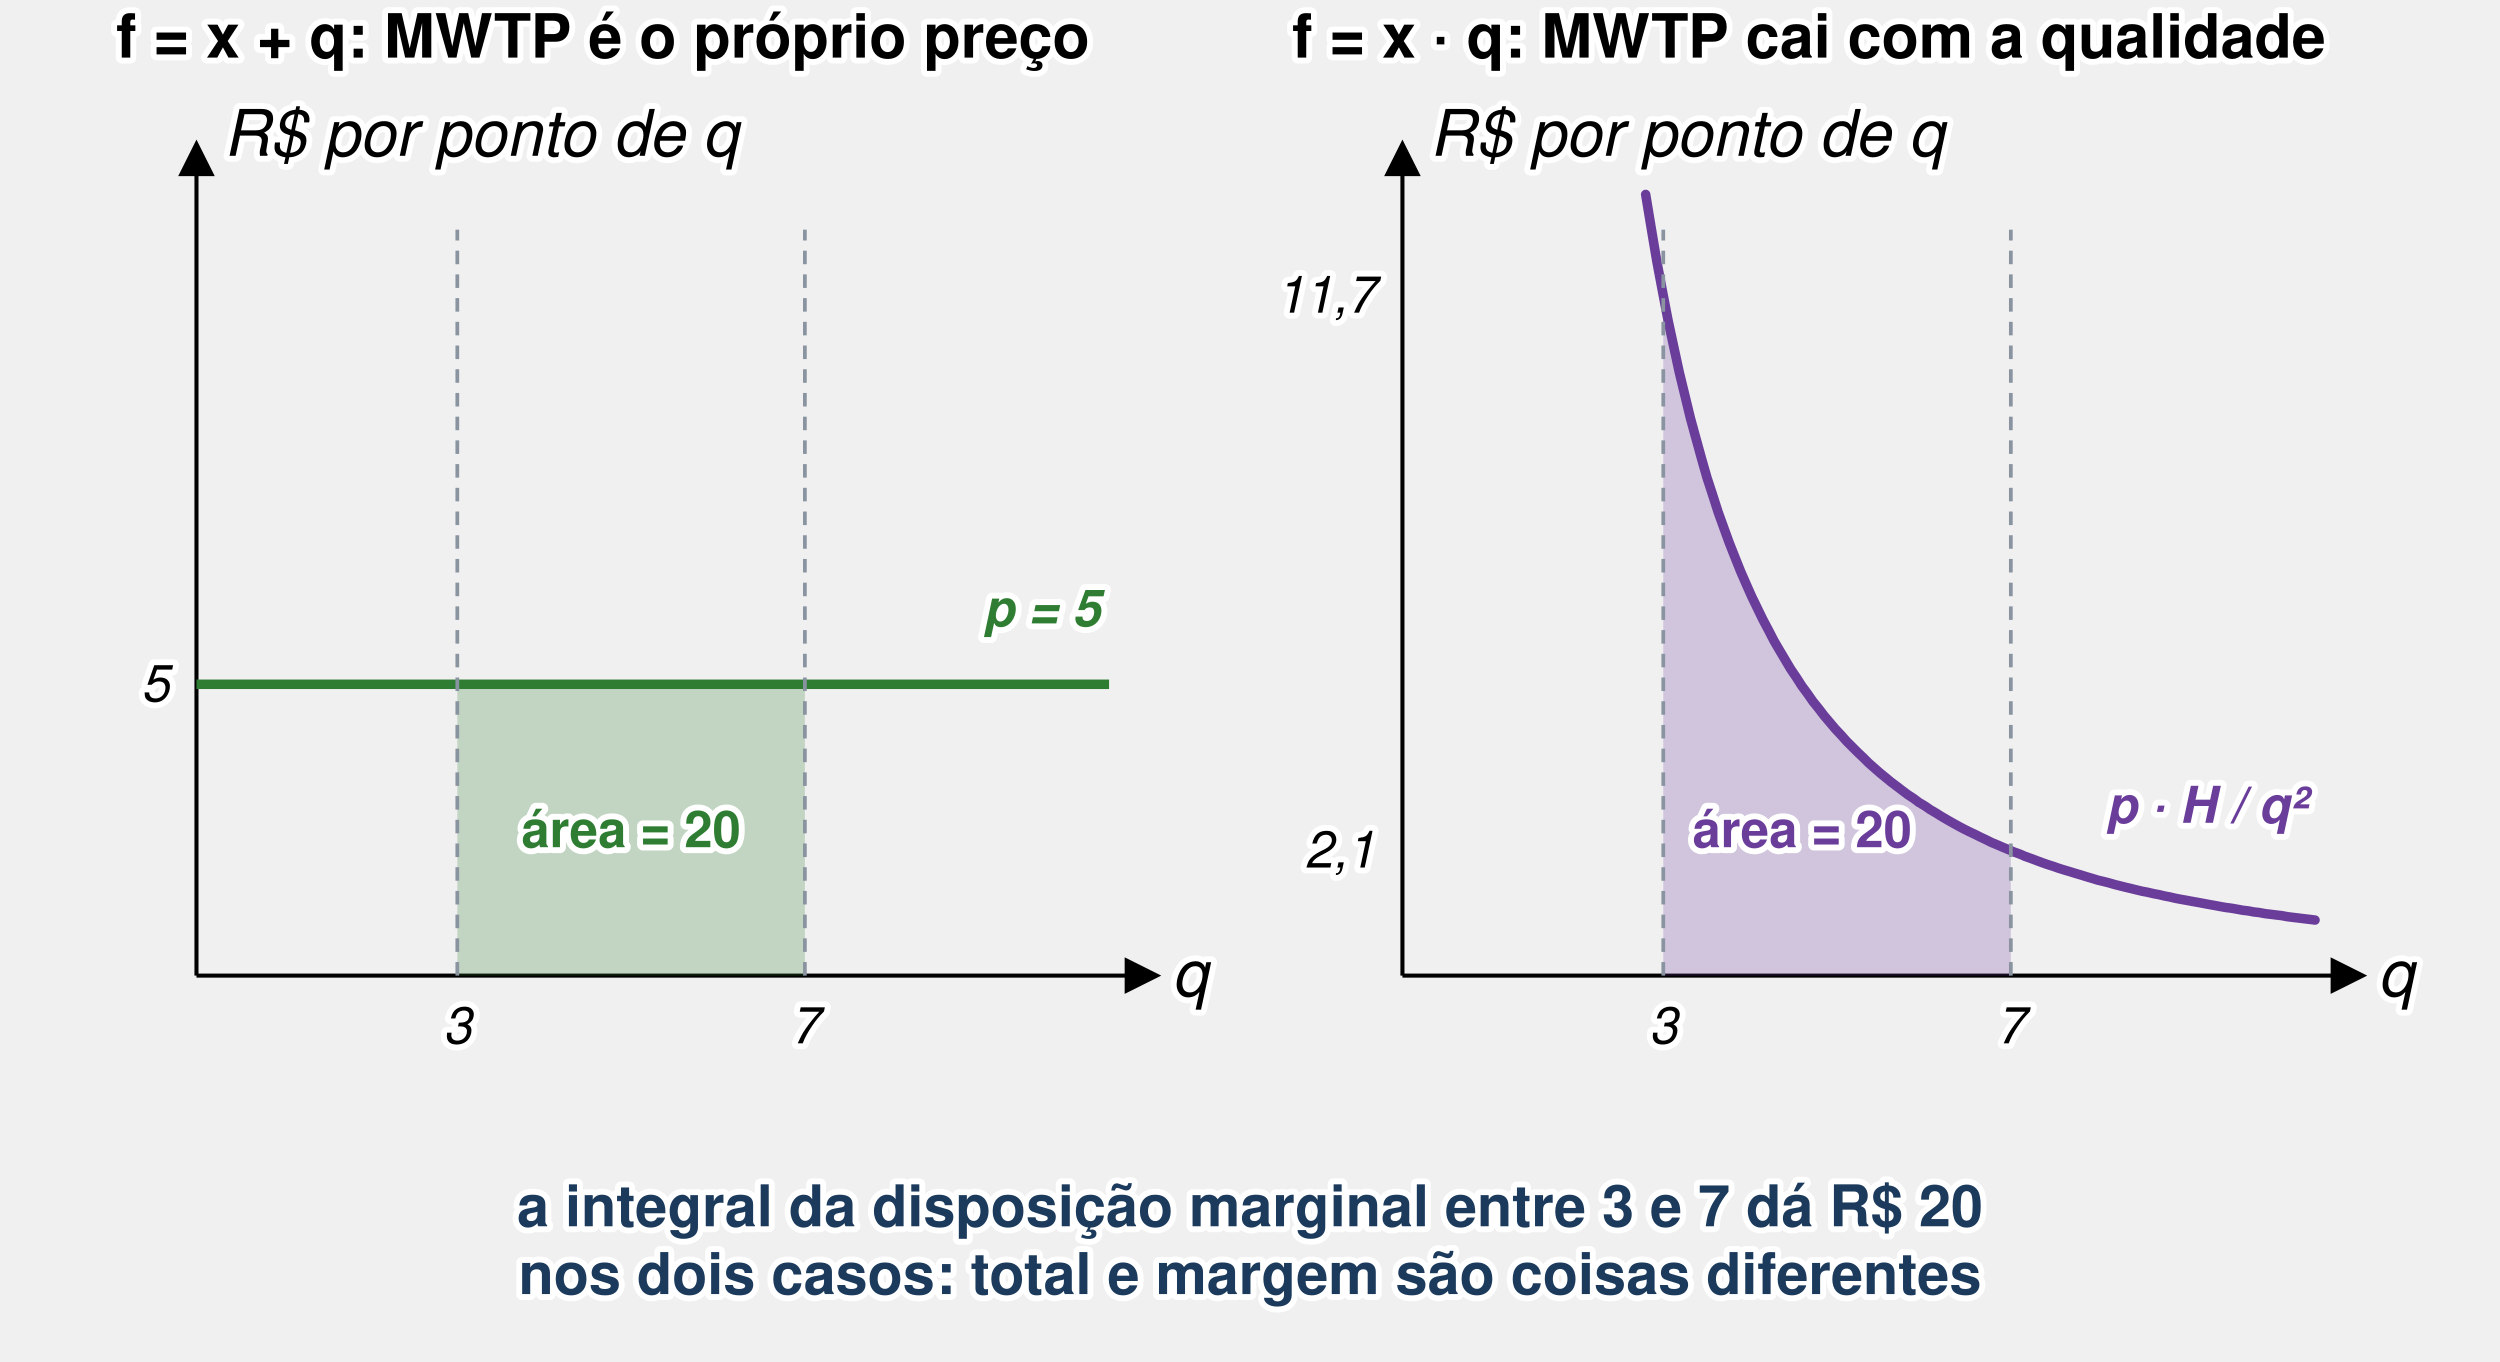
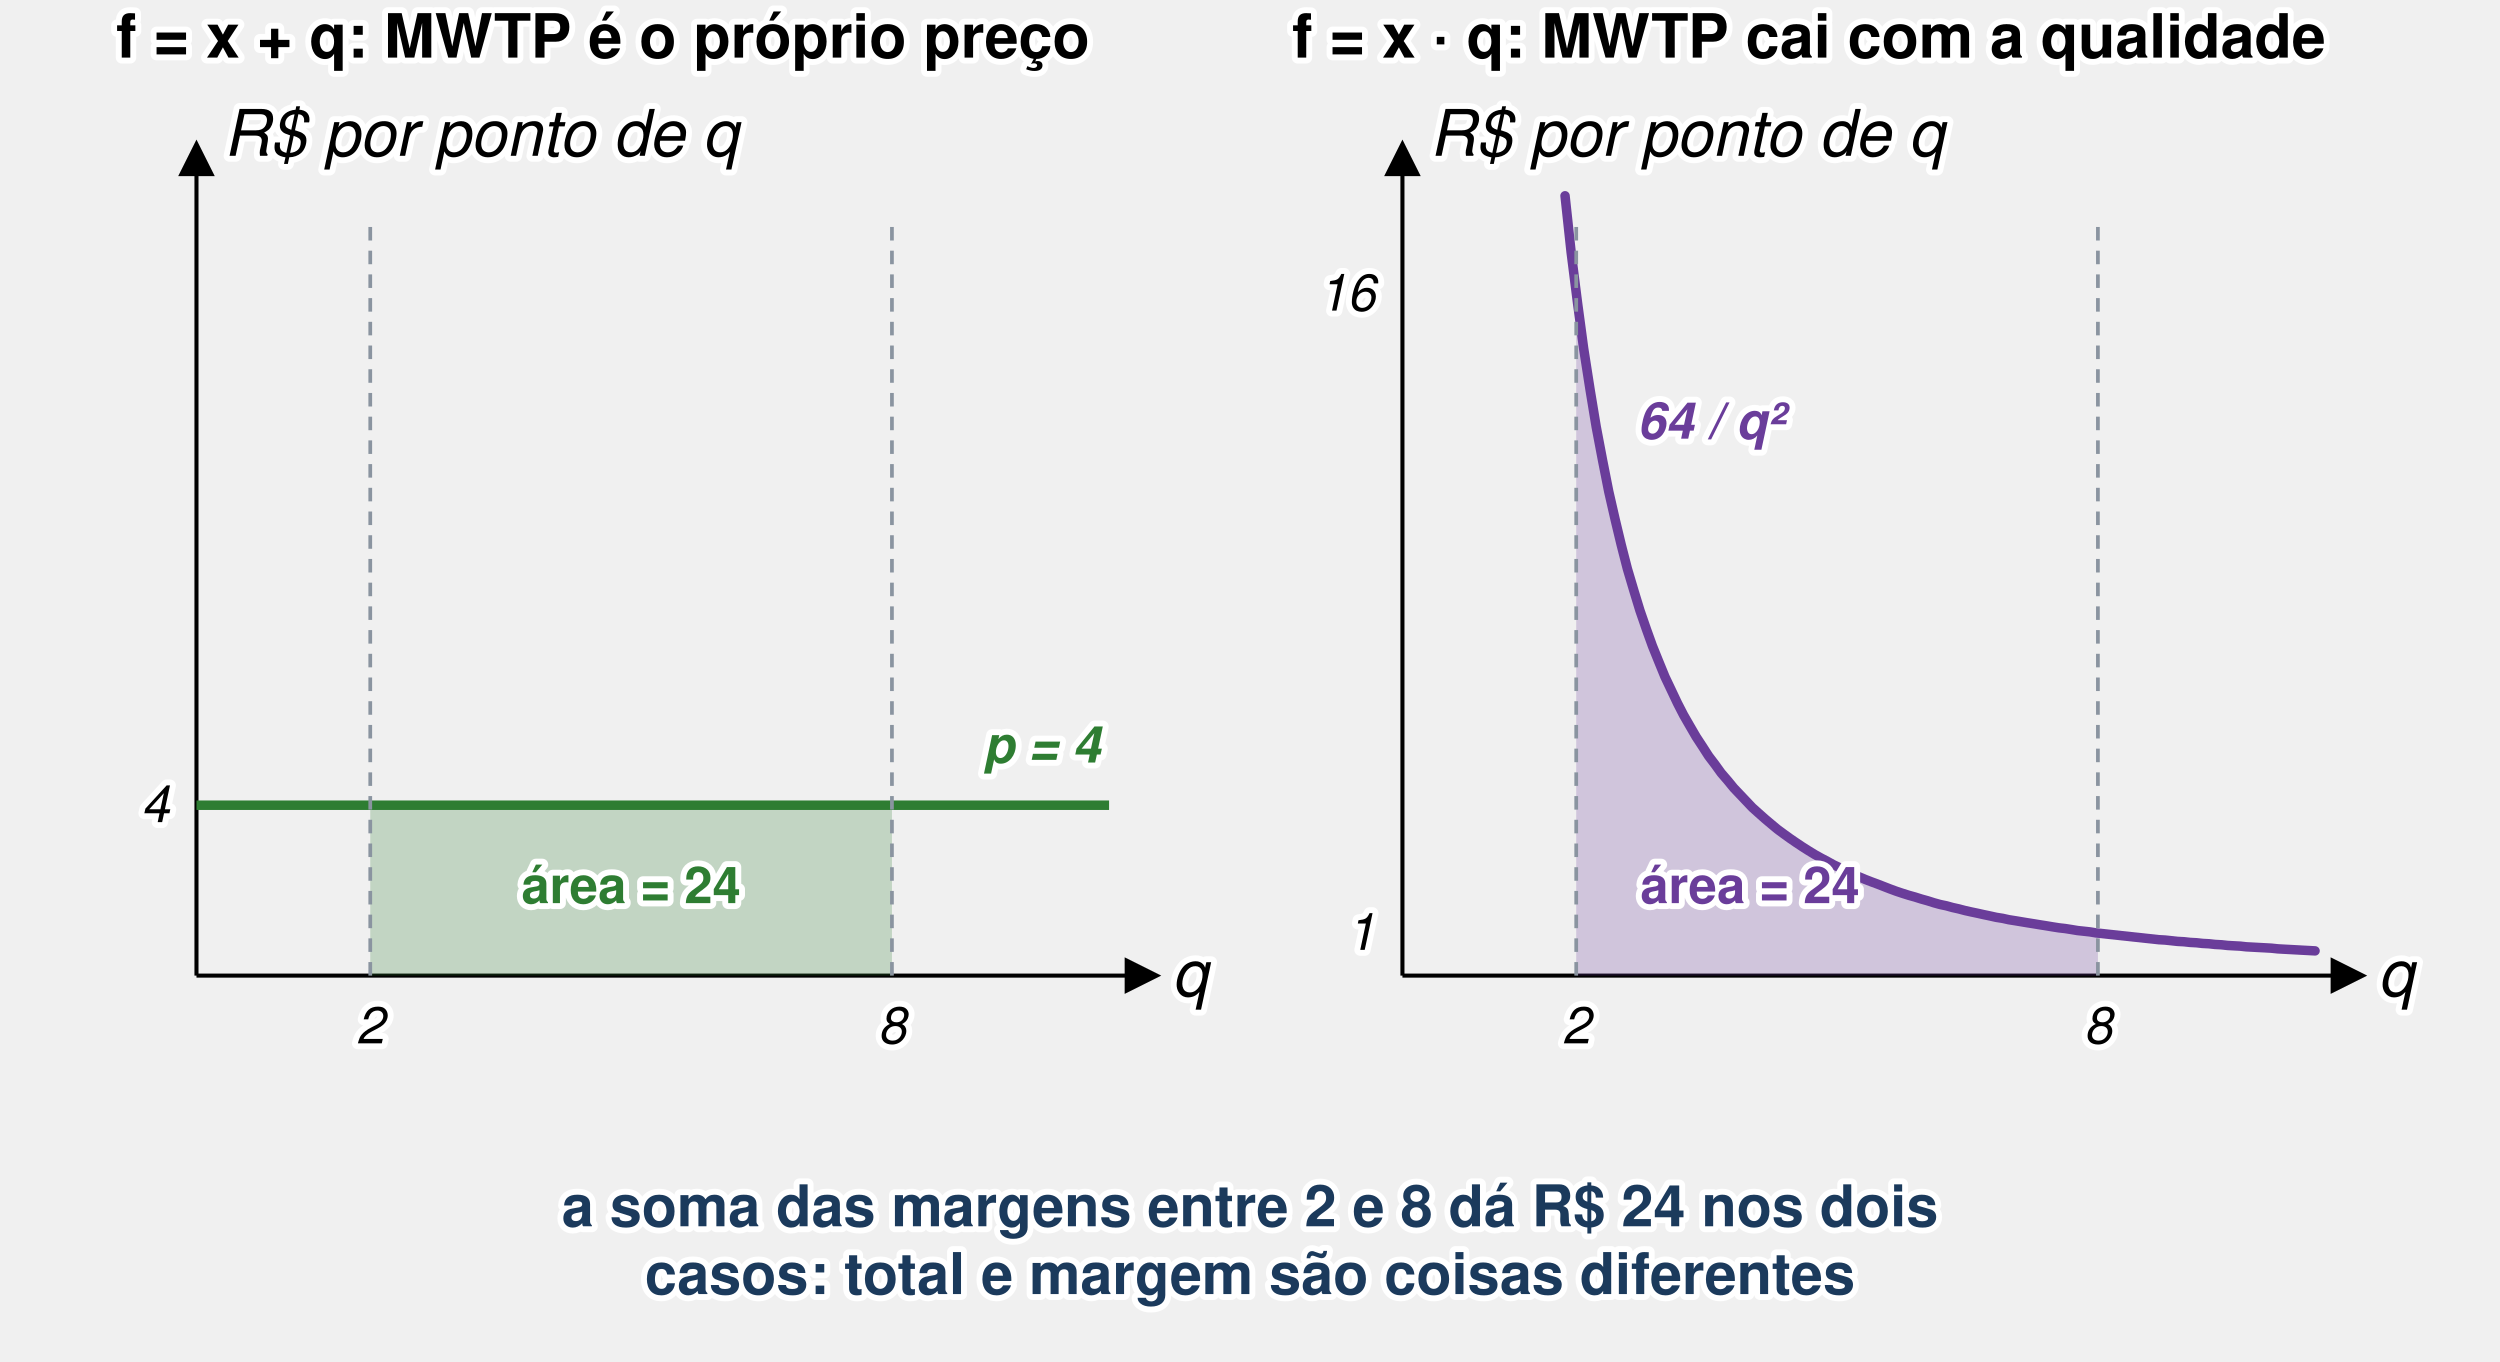
<svg xmlns="http://www.w3.org/2000/svg" width="738" height="402" viewBox="0 0 738 402" role="img" font-family="Source Sans Pro, Helvetica, Arial, sans-serif">
  <defs>
    <marker id="seta" markerWidth="9" markerHeight="9" refX="5" refY="4.5" orient="auto">
      <path d="M0,0 L9,4.5 L0,9 Z" fill="#000000" />
    </marker>
    <marker id="seta-apagada" markerWidth="9" markerHeight="9" refX="5" refY="4.5" orient="auto">
      <path d="M0,0 L9,4.5 L0,9 Z" fill="#c8d0d8" />
    </marker>
    <marker id="seta-dano" markerWidth="9" markerHeight="9" refX="5" refY="4.5" orient="auto">
      <path d="M0,0 L9,4.5 L0,9 Z" fill="#0070C0" />
    </marker>
  </defs>
  <text x="178.0" y="17.0" font-size="18" fill="#000000" text-anchor="middle" font-weight="600" stroke="#ffffff" stroke-width="3.5" stroke-linejoin="round" paint-order="stroke">f = x + q: MWTP é o próprio preço</text>
  <line x1="58.0" y1="288.0" x2="58.0" y2="46.0" stroke="#000000" stroke-width="1.2" marker-end="url(#seta)" />
  <line x1="58.0" y1="288.0" x2="338.0" y2="288.0" stroke="#000000" stroke-width="1.2" marker-end="url(#seta)" />
  <text x="346.0" y="294.0" font-size="19" fill="#000000" text-anchor="start" font-style="italic" stroke="#ffffff" stroke-width="3.5" stroke-linejoin="round" paint-order="stroke">q</text>
  <text x="66.0" y="46.0" font-size="19" fill="#000000" text-anchor="start" font-style="italic" stroke="#ffffff" stroke-width="3.5" stroke-linejoin="round" paint-order="stroke">R$ por ponto de q</text>
  <text x="534.0" y="17.0" font-size="18" fill="#000000" text-anchor="middle" font-weight="600" stroke="#ffffff" stroke-width="3.5" stroke-linejoin="round" paint-order="stroke">f = x · q: MWTP cai com a qualidade</text>
  <line x1="414.0" y1="288.0" x2="414.0" y2="46.0" stroke="#000000" stroke-width="1.2" marker-end="url(#seta)" />
  <line x1="414.0" y1="288.0" x2="694.0" y2="288.0" stroke="#000000" stroke-width="1.2" marker-end="url(#seta)" />
  <text x="702.0" y="294.0" font-size="19" fill="#000000" text-anchor="start" font-style="italic" stroke="#ffffff" stroke-width="3.5" stroke-linejoin="round" paint-order="stroke">q</text>
  <text x="422.0" y="46.0" font-size="19" fill="#000000" text-anchor="start" font-style="italic" stroke="#ffffff" stroke-width="3.5" stroke-linejoin="round" paint-order="stroke">R$ por ponto de q</text>
-   <path d="M 135.0 288.0 L 237.6 288.0 L 237.6 202.0 L 135.0 202.0 Z" fill="#2E7D32" fill-opacity="0.24" stroke="none" />
-   <line x1="58.0" y1="202.0" x2="327.4" y2="202.0" stroke="#2E7D32" stroke-width="2.8" />
-   <text x="324.9" y="184.8" font-size="15" fill="#2E7D32" text-anchor="end" font-style="italic" font-weight="600" stroke="#ffffff" stroke-width="3.5" stroke-linejoin="round" paint-order="stroke">p = 5</text>
-   <text x="50.0" y="207.0" font-size="15" fill="#000000" text-anchor="end" font-style="italic" stroke="#ffffff" stroke-width="3.5" stroke-linejoin="round" paint-order="stroke">5</text>
-   <text x="186.3" y="250.1" font-size="15" fill="#2E7D32" text-anchor="middle" font-weight="600" stroke="#ffffff" stroke-width="3.5" stroke-linejoin="round" paint-order="stroke">área = 20</text>
-   <path d="M 491.0 288.0 L 491.0 87.3 L 492.7 95.9 L 494.4 104.0 L 496.1 111.6 L 497.8 118.7 L 499.5 125.4 L 501.2 131.7 L 503.0 137.7 L 504.7 143.3 L 506.4 148.6 L 508.1 153.6 L 509.8 158.4 L 511.5 162.9 L 513.2 167.2 L 514.9 171.2 L 516.6 175.1 L 518.4 178.8 L 520.1 182.3 L 521.8 185.6 L 523.5 188.8 L 525.2 191.8 L 526.9 194.7 L 528.6 197.4 L 530.3 200.1 L 532.0 202.6 L 533.7 205.0 L 535.5 207.4 L 537.2 209.6 L 538.9 211.7 L 540.6 213.8 L 542.3 215.7 L 544.0 217.6 L 545.7 219.4 L 547.4 221.2 L 549.1 222.9 L 550.9 224.5 L 552.6 226.0 L 554.3 227.5 L 556.0 229.0 L 557.7 230.4 L 559.4 231.7 L 561.1 233.0 L 562.8 234.3 L 564.5 235.5 L 566.3 236.7 L 568.0 237.8 L 569.7 238.9 L 571.4 240.0 L 573.1 241.0 L 574.8 242.0 L 576.5 243.0 L 578.2 243.9 L 579.9 244.8 L 581.6 245.7 L 583.4 246.5 L 585.1 247.4 L 586.8 248.2 L 588.5 248.9 L 590.2 249.7 L 591.9 250.4 L 593.6 251.1 L 593.6 288.0 Z" fill="#6A3D9A" fill-opacity="0.24" stroke="none" />
-   <path d="M 485.8 57.4 L 487.5 67.7 L 489.1 77.2 L 490.8 86.2 L 492.4 94.5 L 494.1 102.4 L 495.7 109.8 L 497.4 116.8 L 499.0 123.4 L 500.7 129.6 L 502.3 135.4 L 503.9 141.0 L 505.6 146.2 L 507.2 151.2 L 508.9 155.9 L 510.5 160.3 L 512.2 164.6 L 513.8 168.6 L 515.5 172.5 L 517.1 176.1 L 518.8 179.6 L 520.4 182.9 L 522.1 186.1 L 523.7 189.2 L 525.4 192.1 L 527.0 194.8 L 528.6 197.5 L 530.3 200.0 L 531.9 202.5 L 533.6 204.8 L 535.2 207.1 L 536.9 209.2 L 538.5 211.3 L 540.2 213.3 L 541.8 215.2 L 543.5 217.0 L 545.1 218.8 L 546.8 220.5 L 548.4 222.1 L 550.1 223.7 L 551.7 225.3 L 553.3 226.7 L 555.0 228.2 L 556.6 229.5 L 558.3 230.9 L 559.9 232.1 L 561.6 233.4 L 563.2 234.6 L 564.9 235.7 L 566.5 236.9 L 568.2 237.9 L 569.8 239.0 L 571.5 240.0 L 573.1 241.0 L 574.8 242.0 L 576.4 242.9 L 578.0 243.8 L 579.7 244.7 L 581.3 245.5 L 583.0 246.3 L 584.6 247.1 L 586.3 247.9 L 587.9 248.7 L 589.6 249.4 L 591.2 250.1 L 592.9 250.8 L 594.5 251.5 L 596.2 252.1 L 597.8 252.8 L 599.5 253.4 L 601.1 254.0 L 602.7 254.6 L 604.4 255.2 L 606.0 255.7 L 607.7 256.3 L 609.3 256.8 L 611.0 257.3 L 612.6 257.8 L 614.3 258.3 L 615.9 258.8 L 617.6 259.3 L 619.2 259.8 L 620.9 260.2 L 622.5 260.6 L 624.2 261.1 L 625.8 261.5 L 627.4 261.9 L 629.1 262.3 L 630.7 262.7 L 632.4 263.1 L 634.0 263.4 L 635.7 263.8 L 637.3 264.1 L 639.0 264.5 L 640.6 264.8 L 642.3 265.2 L 643.9 265.5 L 645.6 265.8 L 647.2 266.1 L 648.9 266.4 L 650.5 266.7 L 652.1 267.0 L 653.8 267.3 L 655.4 267.6 L 657.1 267.9 L 658.7 268.1 L 660.4 268.4 L 662.0 268.7 L 663.7 268.9 L 665.3 269.2 L 667.0 269.4 L 668.6 269.7 L 670.3 269.9 L 671.9 270.1 L 673.6 270.3 L 675.2 270.6 L 676.8 270.8 L 678.5 271.0 L 680.1 271.2 L 681.8 271.4 L 683.4 271.6" fill="none" stroke="#6A3D9A" stroke-width="2.8" stroke-linecap="round" />
-   <text x="680.9" y="242.9" font-size="15" fill="#6A3D9A" text-anchor="end" font-style="italic" font-weight="600" stroke="#ffffff" stroke-width="3.5" stroke-linejoin="round" paint-order="stroke">p · H / q²</text>
-   <text x="406.0" y="92.3" font-size="15" fill="#000000" text-anchor="end" font-style="italic" stroke="#ffffff" stroke-width="3.5" stroke-linejoin="round" paint-order="stroke">11,7</text>
-   <text x="406.0" y="256.1" font-size="15" fill="#000000" text-anchor="end" font-style="italic" stroke="#ffffff" stroke-width="3.5" stroke-linejoin="round" paint-order="stroke">2,1</text>
-   <text x="532.0" y="250.1" font-size="15" fill="#6A3D9A" text-anchor="middle" font-weight="600" stroke="#ffffff" stroke-width="3.5" stroke-linejoin="round" paint-order="stroke">área = 20</text>
-   <line x1="135.0" y1="288.0" x2="135.0" y2="67.8" stroke="#8a94a0" stroke-width="1.1" stroke-dasharray="4 3" />
-   <text x="135.0" y="308.0" font-size="15" fill="#000000" text-anchor="middle" font-style="italic" stroke="#ffffff" stroke-width="3.5" stroke-linejoin="round" paint-order="stroke">3</text>
-   <line x1="237.6" y1="288.0" x2="237.6" y2="67.8" stroke="#8a94a0" stroke-width="1.1" stroke-dasharray="4 3" />
-   <text x="237.6" y="308.0" font-size="15" fill="#000000" text-anchor="middle" font-style="italic" stroke="#ffffff" stroke-width="3.5" stroke-linejoin="round" paint-order="stroke">7</text>
-   <line x1="491.0" y1="288.0" x2="491.0" y2="67.8" stroke="#8a94a0" stroke-width="1.1" stroke-dasharray="4 3" />
-   <text x="491.0" y="308.0" font-size="15" fill="#000000" text-anchor="middle" font-style="italic" stroke="#ffffff" stroke-width="3.5" stroke-linejoin="round" paint-order="stroke">3</text>
-   <line x1="593.6" y1="288.0" x2="593.6" y2="67.8" stroke="#8a94a0" stroke-width="1.1" stroke-dasharray="4 3" />
-   <text x="593.6" y="308.0" font-size="15" fill="#000000" text-anchor="middle" font-style="italic" stroke="#ffffff" stroke-width="3.5" stroke-linejoin="round" paint-order="stroke">7</text>
-   <text x="369.0" y="362.0" font-size="17" fill="#1b3a5c" text-anchor="middle" font-weight="600" stroke="#ffffff" stroke-width="3.5" stroke-linejoin="round" paint-order="stroke">a integral da disposição marginal entre 3 e 7 dá R$ 20</text>
-   <text x="369.0" y="382.0" font-size="17" fill="#1b3a5c" text-anchor="middle" font-weight="600" stroke="#ffffff" stroke-width="3.5" stroke-linejoin="round" paint-order="stroke">nos dois casos: total e margem são coisas diferentes</text>
+   <path d="M 109.3 288.0 L 263.3 288.0 L 263.3 237.7 L 109.3 237.7 Z" fill="#2E7D32" fill-opacity="0.24" stroke="none" />
+   <line x1="58.0" y1="237.7" x2="327.4" y2="237.7" stroke="#2E7D32" stroke-width="2.8" />
+   <text x="324.9" y="225.1" font-size="15" fill="#2E7D32" text-anchor="end" font-style="italic" font-weight="600" stroke="#ffffff" stroke-width="3.5" stroke-linejoin="round" paint-order="stroke">p = 4</text>
+   <text x="50.0" y="242.7" font-size="15" fill="#000000" text-anchor="end" font-style="italic" stroke="#ffffff" stroke-width="3.5" stroke-linejoin="round" paint-order="stroke">4</text>
+   <text x="186.3" y="266.6" font-size="15" fill="#2E7D32" text-anchor="middle" font-weight="600" stroke="#ffffff" stroke-width="3.5" stroke-linejoin="round" paint-order="stroke">área = 24</text>
+   <path d="M 465.3 288.0 L 465.3 86.7 L 467.9 105.4 L 470.5 121.6 L 473.0 135.8 L 475.6 148.2 L 478.2 159.2 L 480.7 168.9 L 483.3 177.6 L 485.8 185.3 L 488.4 192.3 L 491.0 198.5 L 493.5 204.2 L 496.1 209.4 L 498.7 214.1 L 501.2 218.3 L 503.8 222.3 L 506.4 225.9 L 508.9 229.2 L 511.5 232.2 L 514.1 235.1 L 516.6 237.7 L 519.2 240.1 L 521.8 242.4 L 524.3 244.5 L 526.9 246.4 L 529.5 248.2 L 532.0 249.9 L 534.6 251.6 L 537.2 253.1 L 539.7 254.5 L 542.3 255.8 L 544.9 257.0 L 547.4 258.2 L 550.0 259.3 L 552.6 260.4 L 555.1 261.4 L 557.7 262.3 L 560.3 263.2 L 562.8 264.1 L 565.4 264.9 L 568.0 265.6 L 570.5 266.4 L 573.1 267.1 L 575.7 267.7 L 578.2 268.3 L 580.8 268.9 L 583.4 269.5 L 585.9 270.1 L 588.5 270.6 L 591.1 271.1 L 593.6 271.6 L 596.2 272.0 L 598.8 272.5 L 601.3 272.9 L 603.9 273.3 L 606.5 273.7 L 609.0 274.1 L 611.6 274.4 L 614.2 274.8 L 616.7 275.1 L 619.3 275.4 L 619.3 288.0 Z" fill="#6A3D9A" fill-opacity="0.24" stroke="none" />
+   <path d="M 462.0 57.8 L 463.8 74.5 L 465.7 89.5 L 467.5 102.9 L 469.4 115.1 L 471.2 126.0 L 473.1 136.0 L 474.9 145.1 L 476.8 153.4 L 478.6 160.9 L 480.4 167.9 L 482.3 174.3 L 484.1 180.2 L 486.0 185.7 L 487.8 190.7 L 489.7 195.4 L 491.5 199.8 L 493.4 203.8 L 495.2 207.6 L 497.0 211.1 L 498.9 214.4 L 500.7 217.5 L 502.6 220.4 L 504.4 223.2 L 506.3 225.7 L 508.1 228.2 L 510.0 230.4 L 511.8 232.6 L 513.7 234.6 L 515.5 236.5 L 517.3 238.4 L 519.2 240.1 L 521.0 241.7 L 522.9 243.3 L 524.7 244.8 L 526.6 246.2 L 528.4 247.5 L 530.3 248.8 L 532.1 250.0 L 534.0 251.2 L 535.8 252.3 L 537.6 253.3 L 539.5 254.3 L 541.3 255.3 L 543.2 256.2 L 545.0 257.1 L 546.9 258.0 L 548.7 258.8 L 550.6 259.6 L 552.4 260.3 L 554.3 261.0 L 556.1 261.7 L 557.9 262.4 L 559.8 263.1 L 561.6 263.7 L 563.5 264.3 L 565.3 264.8 L 567.2 265.4 L 569.0 265.9 L 570.9 266.5 L 572.7 267.0 L 574.6 267.4 L 576.4 267.9 L 578.2 268.3 L 580.1 268.8 L 581.9 269.2 L 583.8 269.6 L 585.6 270.0 L 587.5 270.4 L 589.3 270.8 L 591.2 271.1 L 593.0 271.5 L 594.9 271.8 L 596.7 272.1 L 598.5 272.4 L 600.4 272.7 L 602.2 273.0 L 604.1 273.3 L 605.9 273.6 L 607.8 273.9 L 609.6 274.1 L 611.5 274.4 L 613.3 274.7 L 615.2 274.9 L 617.0 275.1 L 618.8 275.4 L 620.7 275.6 L 622.5 275.8 L 624.4 276.0 L 626.2 276.2 L 628.1 276.4 L 629.9 276.6 L 631.8 276.8 L 633.6 277.0 L 635.5 277.2 L 637.3 277.4 L 639.1 277.5 L 641.0 277.7 L 642.8 277.9 L 644.7 278.0 L 646.5 278.2 L 648.4 278.3 L 650.2 278.5 L 652.1 278.6 L 653.9 278.8 L 655.8 278.9 L 657.6 279.1 L 659.4 279.2 L 661.3 279.3 L 663.1 279.5 L 665.0 279.6 L 666.8 279.7 L 668.7 279.8 L 670.5 279.9 L 672.4 280.1 L 674.2 280.2 L 676.1 280.3 L 677.9 280.4 L 679.7 280.5 L 681.6 280.6 L 683.4 280.7" fill="none" stroke="#6A3D9A" stroke-width="2.8" stroke-linecap="round" />
+   <text x="483.3" y="129.5" font-size="15" fill="#6A3D9A" text-anchor="start" font-style="italic" font-weight="600" stroke="#ffffff" stroke-width="3.5" stroke-linejoin="round" paint-order="stroke">64 / q²</text>
+   <text x="406.0" y="91.7" font-size="15" fill="#000000" text-anchor="end" font-style="italic" stroke="#ffffff" stroke-width="3.5" stroke-linejoin="round" paint-order="stroke">16</text>
+   <text x="406.0" y="280.4" font-size="15" fill="#000000" text-anchor="end" font-style="italic" stroke="#ffffff" stroke-width="3.5" stroke-linejoin="round" paint-order="stroke">1</text>
+   <text x="516.6" y="266.6" font-size="15" fill="#6A3D9A" text-anchor="middle" font-weight="600" stroke="#ffffff" stroke-width="3.5" stroke-linejoin="round" paint-order="stroke">área = 24</text>
+   <line x1="109.3" y1="288.0" x2="109.3" y2="64.1" stroke="#8a94a0" stroke-width="1.1" stroke-dasharray="4 3" />
+   <text x="109.3" y="308.0" font-size="15" fill="#000000" text-anchor="middle" font-style="italic" stroke="#ffffff" stroke-width="3.5" stroke-linejoin="round" paint-order="stroke">2</text>
+   <line x1="263.3" y1="288.0" x2="263.3" y2="64.1" stroke="#8a94a0" stroke-width="1.1" stroke-dasharray="4 3" />
+   <text x="263.3" y="308.0" font-size="15" fill="#000000" text-anchor="middle" font-style="italic" stroke="#ffffff" stroke-width="3.5" stroke-linejoin="round" paint-order="stroke">8</text>
+   <line x1="465.3" y1="288.0" x2="465.3" y2="64.1" stroke="#8a94a0" stroke-width="1.1" stroke-dasharray="4 3" />
+   <text x="465.3" y="308.0" font-size="15" fill="#000000" text-anchor="middle" font-style="italic" stroke="#ffffff" stroke-width="3.5" stroke-linejoin="round" paint-order="stroke">2</text>
+   <line x1="619.3" y1="288.0" x2="619.3" y2="64.1" stroke="#8a94a0" stroke-width="1.1" stroke-dasharray="4 3" />
+   <text x="619.3" y="308.0" font-size="15" fill="#000000" text-anchor="middle" font-style="italic" stroke="#ffffff" stroke-width="3.5" stroke-linejoin="round" paint-order="stroke">8</text>
+   <text x="369.0" y="362.0" font-size="17" fill="#1b3a5c" text-anchor="middle" font-weight="600" stroke="#ffffff" stroke-width="3.5" stroke-linejoin="round" paint-order="stroke">a soma das margens entre 2 e 8 dá R$ 24 nos dois</text>
+   <text x="369.0" y="382.0" font-size="17" fill="#1b3a5c" text-anchor="middle" font-weight="600" stroke="#ffffff" stroke-width="3.5" stroke-linejoin="round" paint-order="stroke">casos: total e margem são coisas diferentes</text>
</svg>
